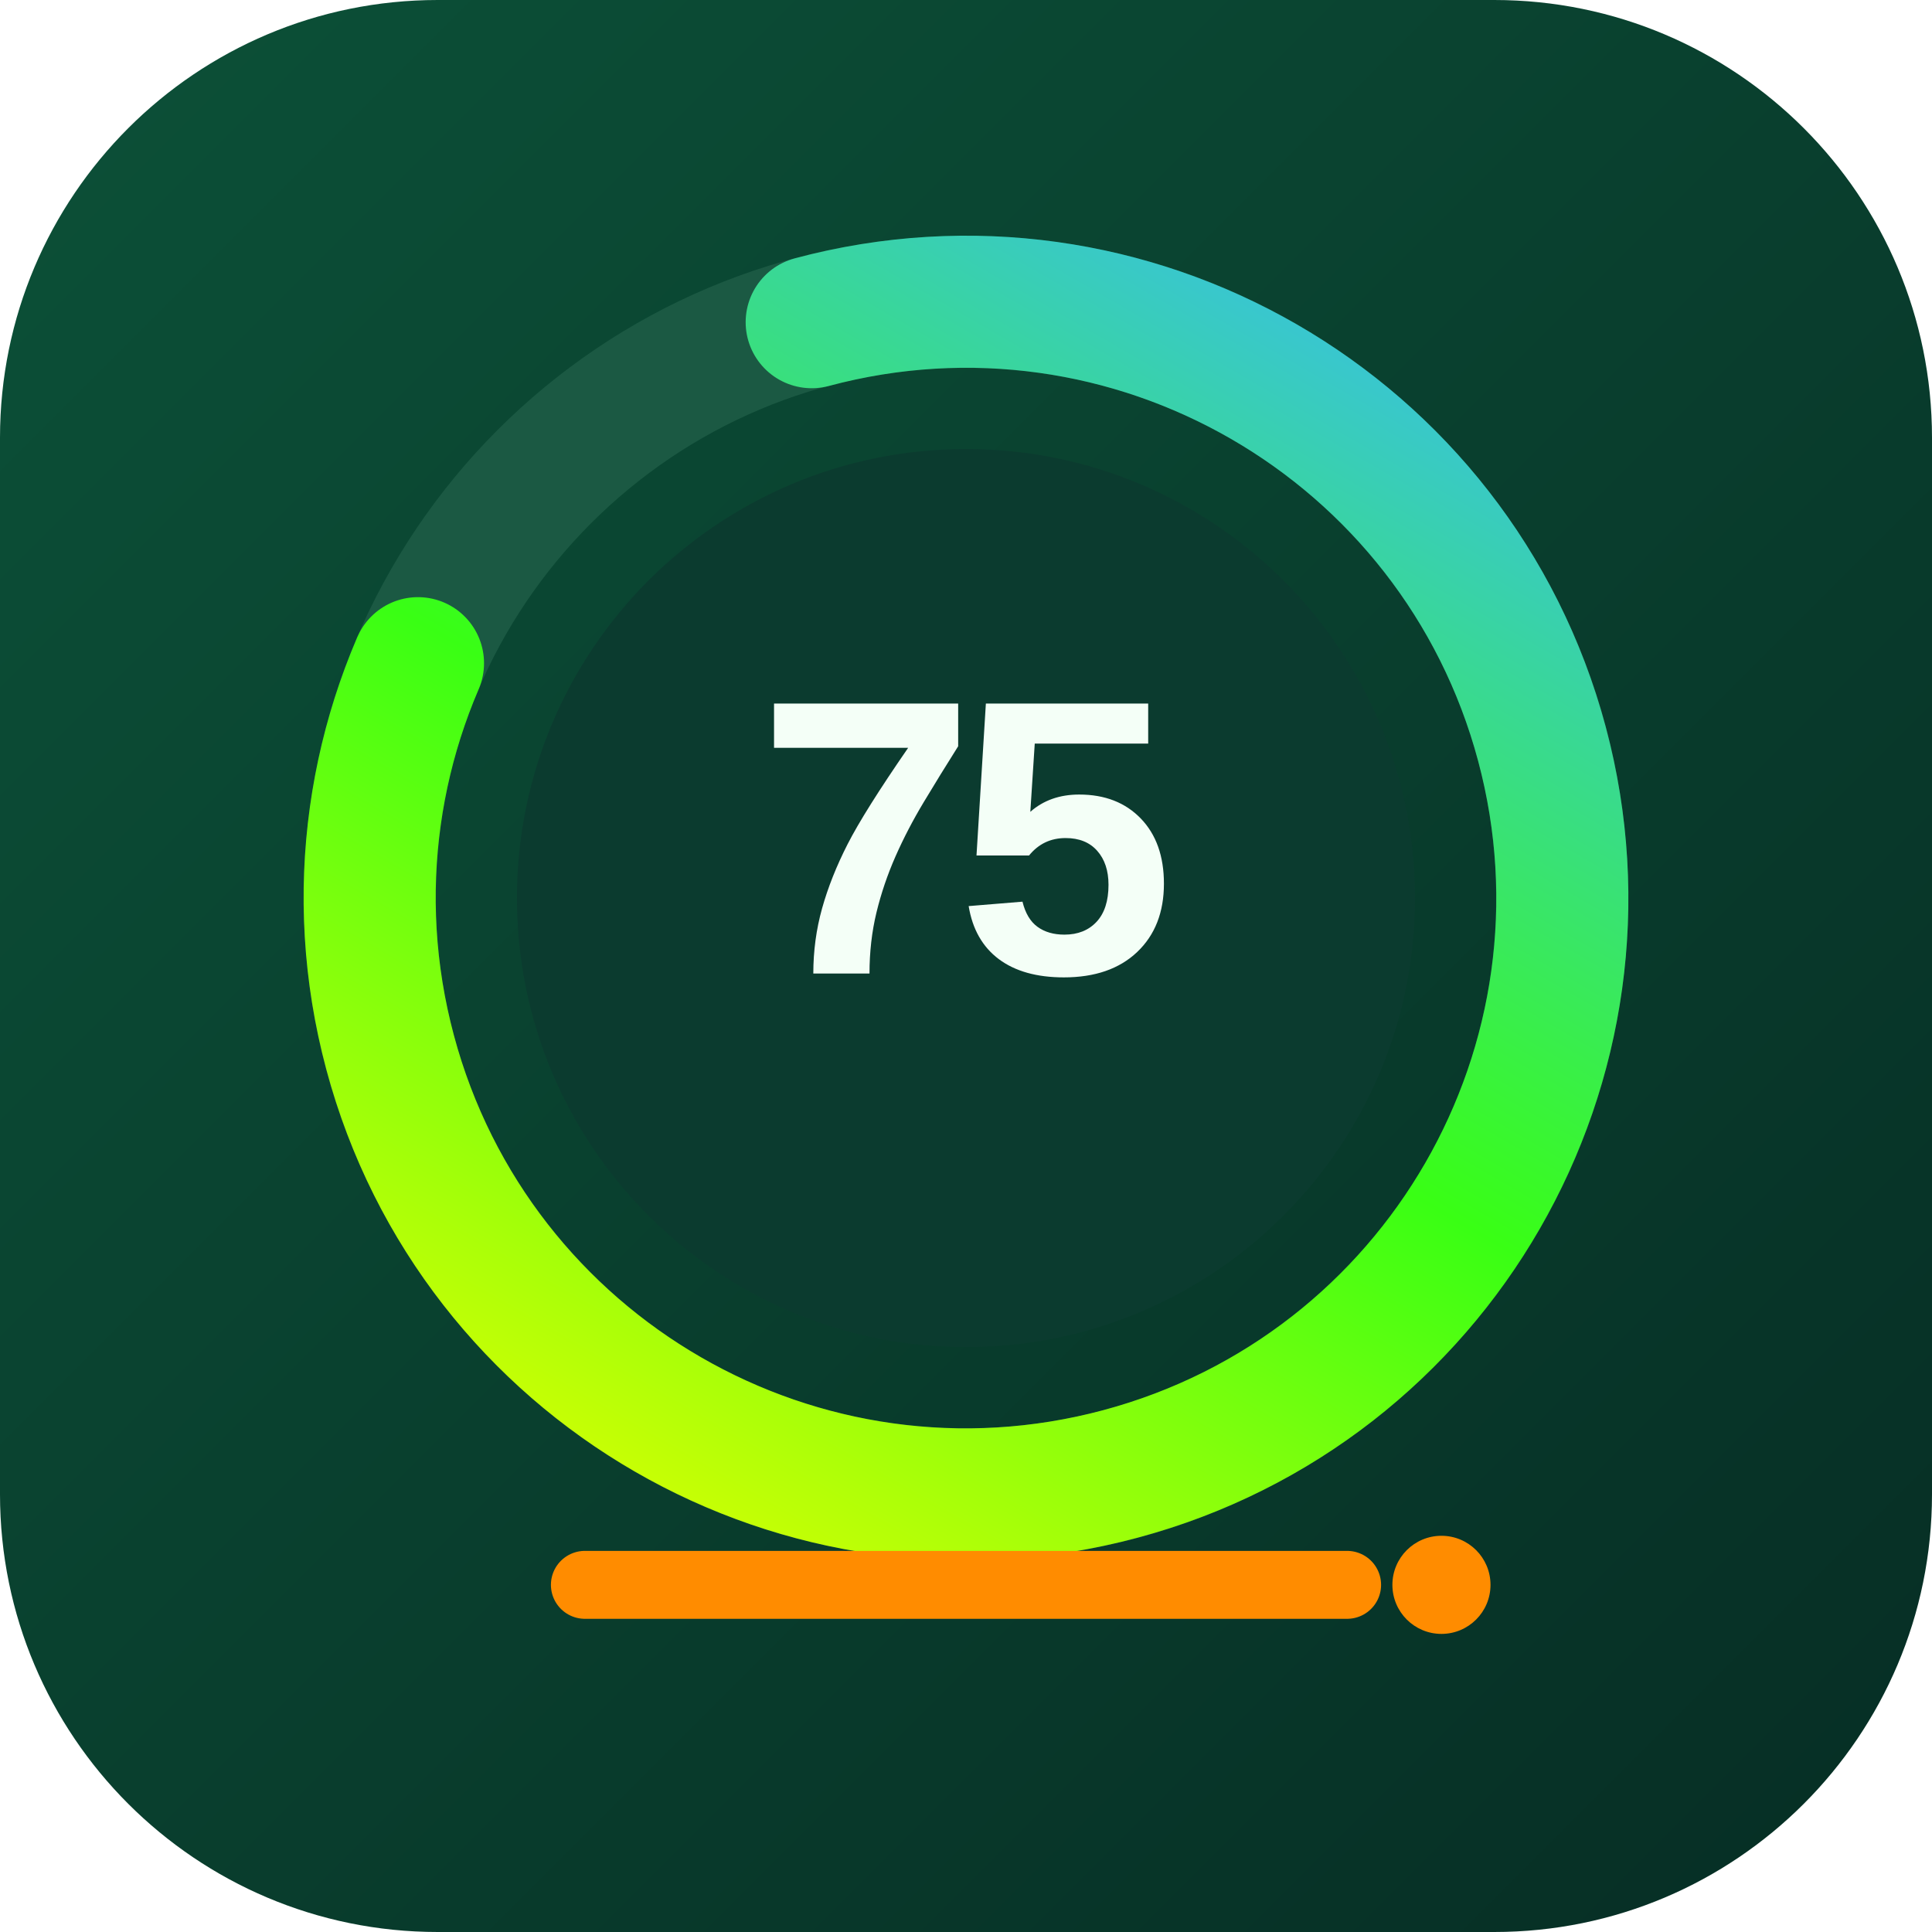
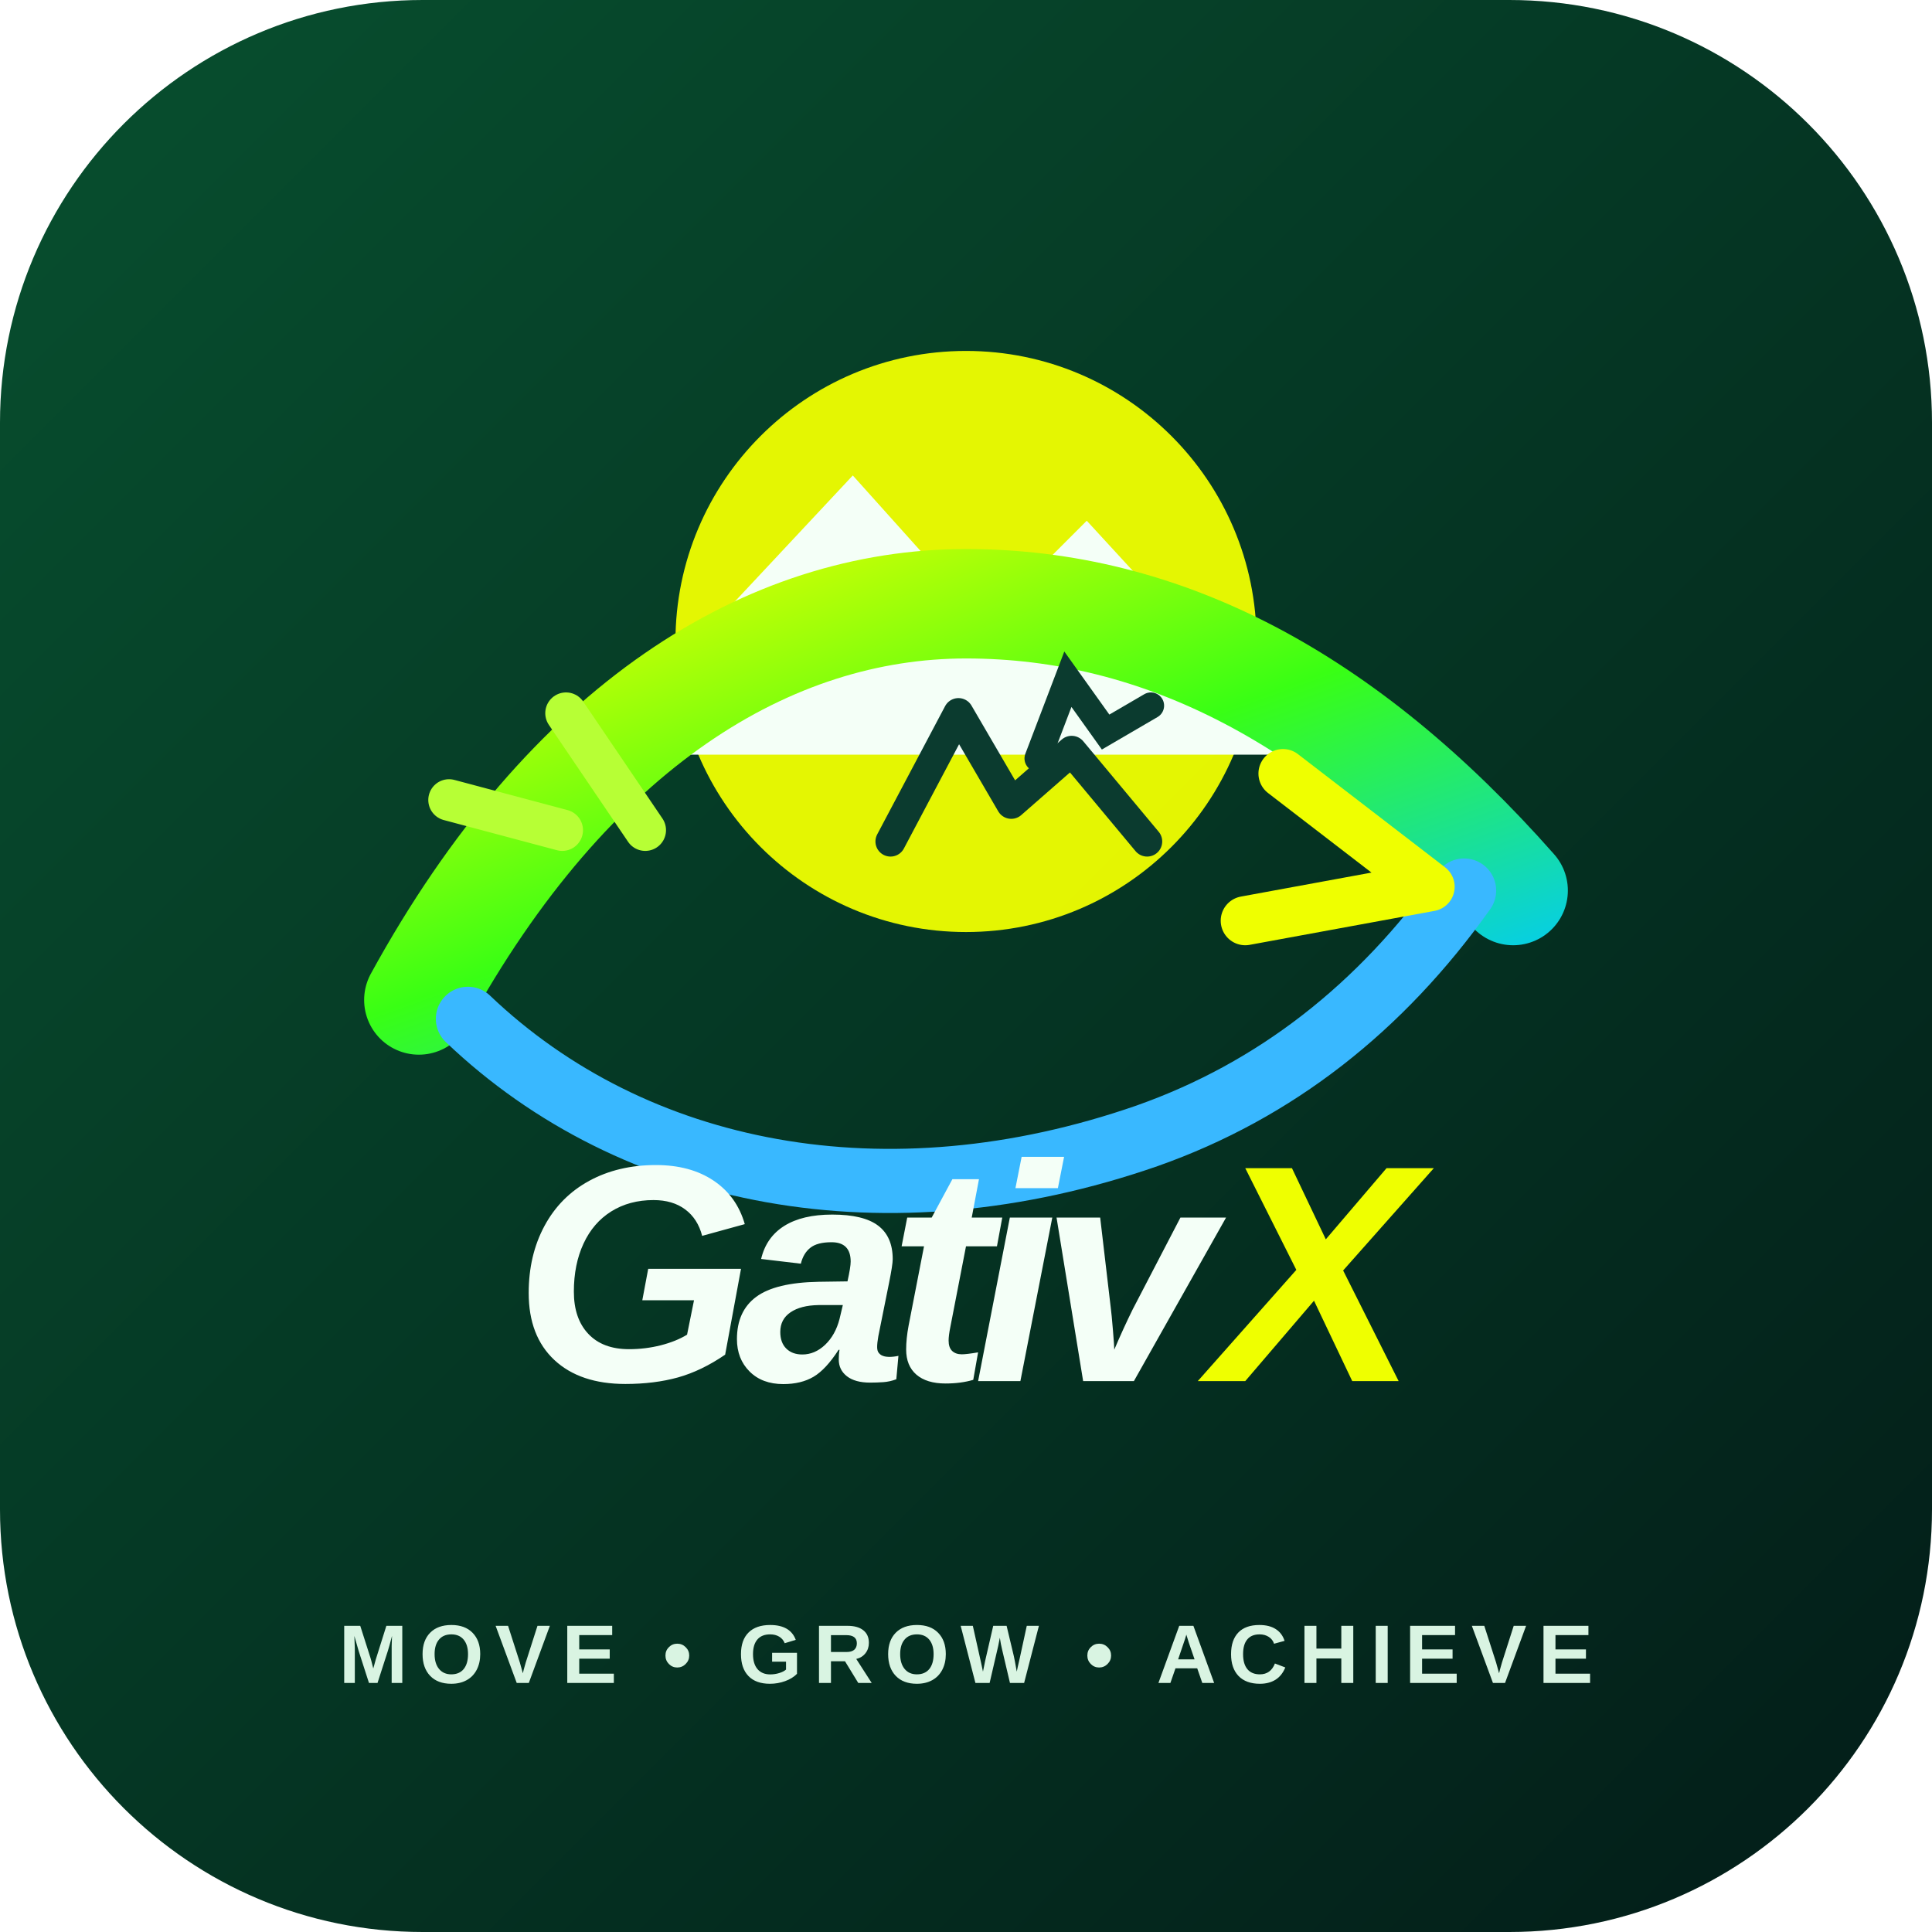
<svg xmlns="http://www.w3.org/2000/svg" viewBox="0 0 512 512">
  <defs>
    <linearGradient id="bg" x1="0" y1="0" x2="1" y2="1">
-       <stop stop-color="#0C5138" />
-       <stop offset="1" stop-color="#062D24" />
+       <stop stop-color="#07502F" />
+       <stop offset="1" stop-color="#031C18" />
    </linearGradient>
-     <linearGradient id="ring" x1="0" y1="0" x2="1" y2="1">
+     <linearGradient id="gx" x1="0" y1="0" x2="1" y2="1">
      <stop stop-color="#EFFF00" />
-       <stop offset=".48" stop-color="#39FF14" />
-       <stop offset="1" stop-color="#39B8FF" />
+       <stop offset=".5" stop-color="#39FF14" />
+       <stop offset="1" stop-color="#00C8FF" />
    </linearGradient>
  </defs>
-   <rect width="512" height="512" rx="116" fill="url(#bg)" />
-   <circle cx="256" cy="238" r="158" fill="none" stroke="#1B5943" stroke-width="35" />
-   <circle cx="256" cy="238" r="158" fill="none" stroke="url(#ring)" stroke-width="35" stroke-linecap="round" stroke-dasharray="850 145" transform="rotate(-105 256 238)" />
-   <circle cx="256" cy="238" r="119" fill="#0B3B2F" />
-   <text x="256" y="258" text-anchor="middle" font-family="Arial,sans-serif" font-size="104" font-weight="900" letter-spacing="-5" fill="#F4FFF7">75</text>
-   <path d="M155 420h202" stroke="#FF8C00" stroke-width="18" stroke-linecap="round" />
-   <circle cx="382" cy="420" r="13" fill="#FF8C00" />
+   <rect width="512" height="512" rx="112" fill="url(#bg)" />
+   <circle cx="256" cy="170" r="77" fill="#EFFF00" opacity=".95" />
+   <path d="M168 188l58-62 35 39 27-27 57 62H168z" fill="#F4FFF7" />
+   <path d="M111 265c40-73 93-105 145-105 52 0 100 25 145 76" fill="none" stroke="url(#gx)" stroke-width="29" stroke-linecap="round" />
+   <path d="M124 270c44 42 111 55 180 31 34-12 62-34 84-65" fill="none" stroke="#39B8FF" stroke-width="17" stroke-linecap="round" />
+   <path d="M340 205l39 30-49 9" fill="none" stroke="#EFFF00" stroke-width="13" stroke-linecap="round" stroke-linejoin="round" />
+   <path d="M171 220l-21-31m-1 31l-30-8" stroke="#B7FF35" stroke-width="11" stroke-linecap="round" />
+   <path d="M236 223l18-34 14 24 16-14 20 24" fill="none" stroke="#0B3B2F" stroke-width="8" stroke-linecap="round" stroke-linejoin="round" />
+   <path d="M275 201l8-21 10 14 12-7" fill="none" stroke="#0B3B2F" stroke-width="7" stroke-linecap="round" />
+   <text x="256" y="366" text-anchor="middle" font-family="Arial,sans-serif" font-size="82" font-weight="900" font-style="italic" letter-spacing="-5" fill="#F4FFF7">Gativ<tspan fill="#EFFF00">X</tspan>
+   </text>
+   <path d="M115 402h282" stroke="url(#gx)" stroke-width="10" stroke-linecap="round" />
+   <text x="256" y="446" text-anchor="middle" font-family="Arial,sans-serif" font-size="22" font-weight="800" letter-spacing="3" fill="#D9F4E2">MOVE • GROW • ACHIEVE</text>
</svg>
